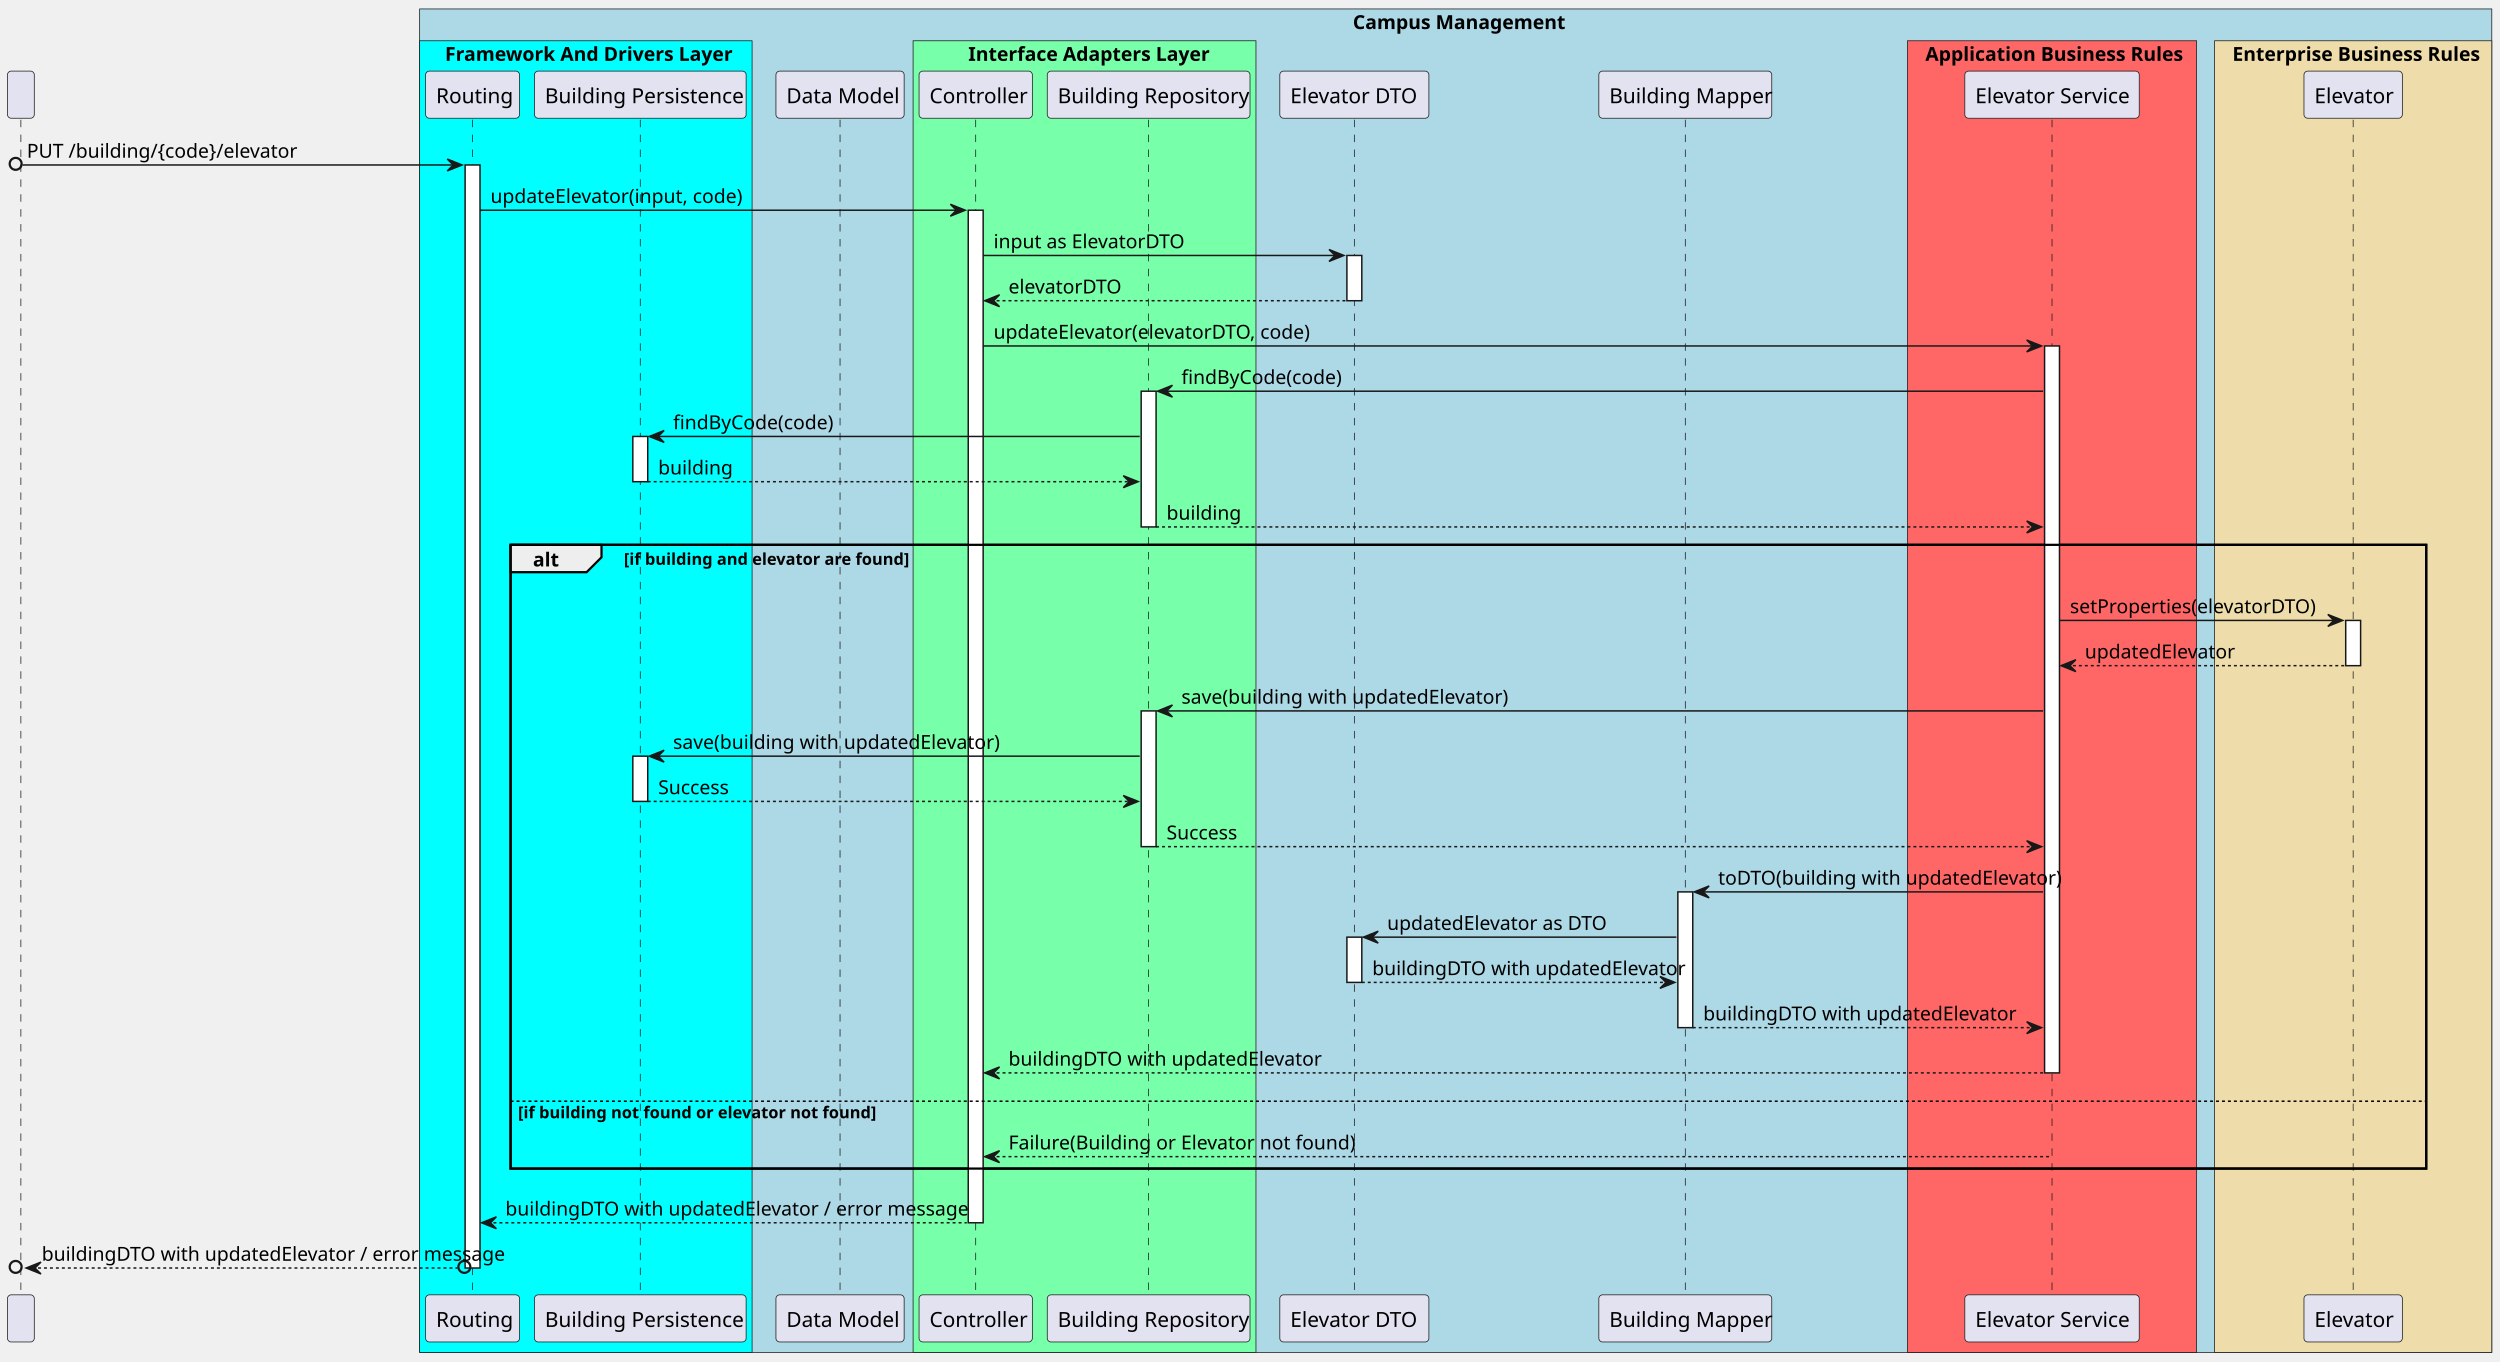
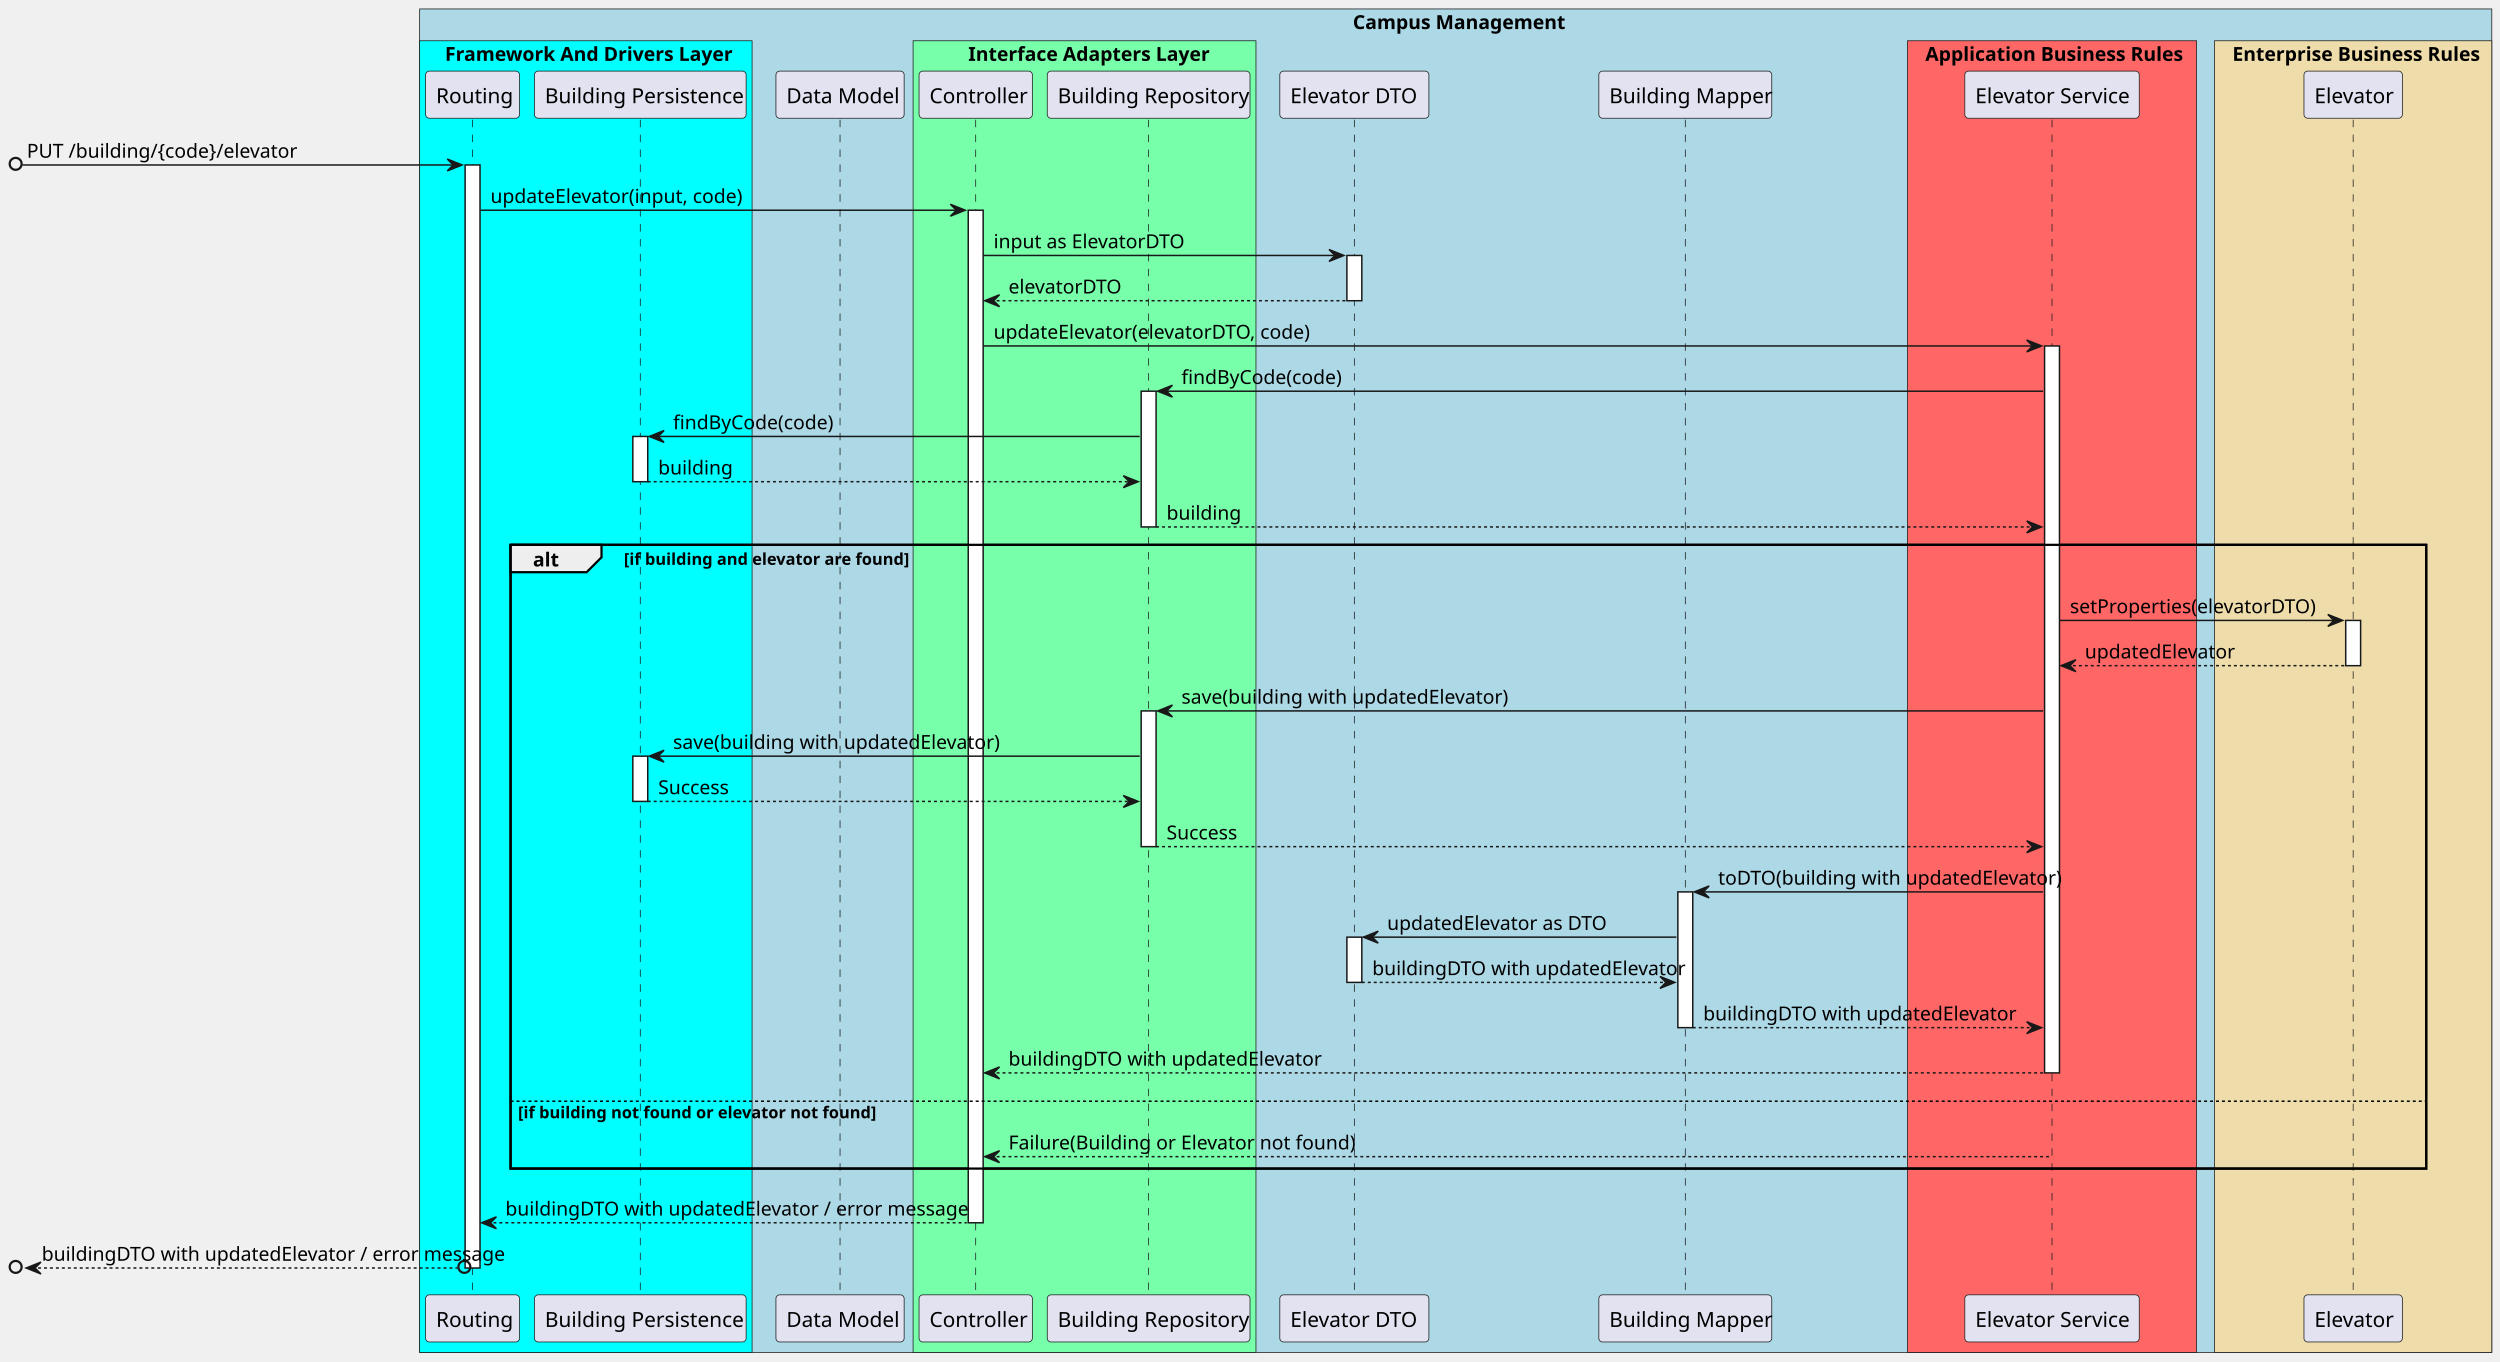
<svg xmlns="http://www.w3.org/2000/svg" contentStyleType="text/css" height="913px" preserveAspectRatio="none" style="width:1677px;height:913px;background:#FFFFFF;" version="1.1" viewBox="0 0 1677 913" width="1677px" zoomAndPan="magnify">
  <defs />
  <g>
    <rect fill="#ADD8E6" height="901.195" style="stroke:#181818;stroke-width:0.5;" width="1390" x="281.5" y="6" />
    <text fill="#000000" font-family="sans-serif" font-size="13" font-weight="bold" lengthAdjust="spacing" textLength="138" x="907.5" y="19.495">Campus Management</text>
    <rect fill="#00FFFF" height="879.844" style="stroke:#181818;stroke-width:0.5;" width="223" x="281.5" y="27.352" />
    <text fill="#000000" font-family="sans-serif" font-size="13" font-weight="bold" lengthAdjust="spacing" textLength="189" x="298.5" y="40.847">Framework And Drivers Layer</text>
    <rect fill="#77FFAA" height="879.844" style="stroke:#181818;stroke-width:0.5;" width="230" x="612.5" y="27.352" />
    <text fill="#000000" font-family="sans-serif" font-size="13" font-weight="bold" lengthAdjust="spacing" textLength="156" x="649.5" y="40.847">Interface Adapters Layer</text>
    <rect fill="#FF6666" height="879.844" style="stroke:#181818;stroke-width:0.5;" width="194" x="1279.5" y="27.352" />
    <text fill="#000000" font-family="sans-serif" font-size="13" font-weight="bold" lengthAdjust="spacing" textLength="170" x="1291.5" y="40.847">Application Business Rules</text>
    <rect fill="#EEDDAA" height="879.844" style="stroke:#181818;stroke-width:0.5;" width="186" x="1485.5" y="27.352" />
    <text fill="#000000" font-family="sans-serif" font-size="13" font-weight="bold" lengthAdjust="spacing" textLength="162" x="1497.5" y="40.847">Enterprise Business Rules</text>
    <rect fill="none" height="418.406" style="stroke:#000000;stroke-width:1.5;" width="1285" x="342.5" y="365.477" />
-     <line style="stroke:#181818;stroke-width:0.5;stroke-dasharray:5.0,5.0;" x1="14" x2="14" y1="80.312" y2="868.586" />
    <line style="stroke:#181818;stroke-width:0.5;stroke-dasharray:5.0,5.0;" x1="317" x2="317" y1="80.312" y2="868.586" />
    <rect fill="#FFFFFF" height="739.922" style="stroke:#181818;stroke-width:1.0;" width="10" x="312" y="110.664" />
    <line style="stroke:#181818;stroke-width:0.5;stroke-dasharray:5.0,5.0;" x1="429.5" x2="429.5" y1="80.312" y2="868.586" />
    <rect fill="#FFFFFF" height="30.352" style="stroke:#181818;stroke-width:1.0;" width="10" x="424.5" y="292.773" />
    <rect fill="#FFFFFF" height="30.352" style="stroke:#181818;stroke-width:1.0;" width="10" x="424.5" y="507.234" />
    <line style="stroke:#181818;stroke-width:0.5;stroke-dasharray:5.0,5.0;" x1="563.5" x2="563.5" y1="80.312" y2="868.586" />
    <line style="stroke:#181818;stroke-width:0.5;stroke-dasharray:5.0,5.0;" x1="654.5" x2="654.5" y1="80.312" y2="868.586" />
    <rect fill="#FFFFFF" height="679.219" style="stroke:#181818;stroke-width:1.0;" width="10" x="649.5" y="141.016" />
    <line style="stroke:#181818;stroke-width:0.5;stroke-dasharray:5.0,5.0;" x1="770.5" x2="770.5" y1="80.312" y2="868.586" />
    <rect fill="#FFFFFF" height="91.055" style="stroke:#181818;stroke-width:1.0;" width="10" x="765.5" y="262.422" />
    <rect fill="#FFFFFF" height="91.055" style="stroke:#181818;stroke-width:1.0;" width="10" x="765.5" y="476.883" />
    <line style="stroke:#181818;stroke-width:0.5;stroke-dasharray:5.0,5.0;" x1="908.5" x2="908.5" y1="80.312" y2="868.586" />
    <rect fill="#FFFFFF" height="30.352" style="stroke:#181818;stroke-width:1.0;" width="10" x="903.5" y="171.367" />
    <rect fill="#FFFFFF" height="30.352" style="stroke:#181818;stroke-width:1.0;" width="10" x="903.5" y="628.641" />
    <line style="stroke:#181818;stroke-width:0.5;stroke-dasharray:5.0,5.0;" x1="1130.5" x2="1130.5" y1="80.312" y2="868.586" />
    <rect fill="#FFFFFF" height="91.055" style="stroke:#181818;stroke-width:1.0;" width="10" x="1125.5" y="598.289" />
    <line style="stroke:#181818;stroke-width:0.5;stroke-dasharray:5.0,5.0;" x1="1376.5" x2="1376.5" y1="80.312" y2="868.586" />
    <rect fill="#FFFFFF" height="487.625" style="stroke:#181818;stroke-width:1.0;" width="10" x="1371.5" y="232.07" />
    <line style="stroke:#181818;stroke-width:0.5;stroke-dasharray:5.0,5.0;" x1="1578.5" x2="1578.5" y1="80.312" y2="868.586" />
    <rect fill="#FFFFFF" height="30.352" style="stroke:#181818;stroke-width:1.0;" width="10" x="1573.5" y="416.18" />
-     <rect fill="#E2E2F0" height="31.609" rx="2.5" ry="2.5" style="stroke:#181818;stroke-width:0.5;" width="18" x="5" y="47.703" />
-     <text fill="#000000" font-family="sans-serif" font-size="14" lengthAdjust="spacing" textLength="4" x="12" y="69.236"> </text>
    <rect fill="#E2E2F0" height="31.609" rx="2.5" ry="2.5" style="stroke:#181818;stroke-width:0.5;" width="63" x="285.5" y="47.703" />
    <text fill="#000000" font-family="sans-serif" font-size="14" lengthAdjust="spacing" textLength="49" x="292.5" y="69.236">Routing</text>
    <rect fill="#E2E2F0" height="31.609" rx="2.5" ry="2.5" style="stroke:#181818;stroke-width:0.5;" width="142" x="358.5" y="47.703" />
    <text fill="#000000" font-family="sans-serif" font-size="14" lengthAdjust="spacing" textLength="128" x="365.5" y="69.236">Building Persistence</text>
    <rect fill="#E2E2F0" height="31.609" rx="2.5" ry="2.5" style="stroke:#181818;stroke-width:0.5;" width="86" x="520.5" y="47.703" />
    <text fill="#000000" font-family="sans-serif" font-size="14" lengthAdjust="spacing" textLength="72" x="527.5" y="69.236">Data Model</text>
    <rect fill="#E2E2F0" height="31.609" rx="2.5" ry="2.5" style="stroke:#181818;stroke-width:0.5;" width="76" x="616.5" y="47.703" />
    <text fill="#000000" font-family="sans-serif" font-size="14" lengthAdjust="spacing" textLength="62" x="623.5" y="69.236">Controller</text>
    <rect fill="#E2E2F0" height="31.609" rx="2.5" ry="2.5" style="stroke:#181818;stroke-width:0.5;" width="136" x="702.5" y="47.703" />
    <text fill="#000000" font-family="sans-serif" font-size="14" lengthAdjust="spacing" textLength="122" x="709.5" y="69.236">Building Repository</text>
    <rect fill="#E2E2F0" height="31.609" rx="2.5" ry="2.5" style="stroke:#181818;stroke-width:0.5;" width="100" x="858.5" y="47.703" />
    <text fill="#000000" font-family="sans-serif" font-size="14" lengthAdjust="spacing" textLength="86" x="865.5" y="69.236">Elevator DTO</text>
    <rect fill="#E2E2F0" height="31.609" rx="2.5" ry="2.5" style="stroke:#181818;stroke-width:0.5;" width="116" x="1072.5" y="47.703" />
    <text fill="#000000" font-family="sans-serif" font-size="14" lengthAdjust="spacing" textLength="102" x="1079.5" y="69.236">Building Mapper</text>
    <rect fill="#E2E2F0" height="31.609" rx="2.5" ry="2.5" style="stroke:#181818;stroke-width:0.5;" width="117" x="1318" y="47.703" />
    <text fill="#000000" font-family="sans-serif" font-size="14" lengthAdjust="spacing" textLength="103" x="1325" y="69.236">Elevator Service</text>
    <rect fill="#E2E2F0" height="31.609" rx="2.5" ry="2.5" style="stroke:#181818;stroke-width:0.5;" width="66" x="1545.5" y="47.703" />
    <text fill="#000000" font-family="sans-serif" font-size="14" lengthAdjust="spacing" textLength="52" x="1552.5" y="69.236">Elevator</text>
-     <rect fill="#E2E2F0" height="31.609" rx="2.5" ry="2.5" style="stroke:#181818;stroke-width:0.5;" width="18" x="5" y="868.586" />
-     <text fill="#000000" font-family="sans-serif" font-size="14" lengthAdjust="spacing" textLength="4" x="12" y="890.119"> </text>
    <rect fill="#E2E2F0" height="31.609" rx="2.5" ry="2.5" style="stroke:#181818;stroke-width:0.5;" width="63" x="285.5" y="868.586" />
    <text fill="#000000" font-family="sans-serif" font-size="14" lengthAdjust="spacing" textLength="49" x="292.5" y="890.119">Routing</text>
    <rect fill="#E2E2F0" height="31.609" rx="2.5" ry="2.5" style="stroke:#181818;stroke-width:0.5;" width="142" x="358.5" y="868.586" />
    <text fill="#000000" font-family="sans-serif" font-size="14" lengthAdjust="spacing" textLength="128" x="365.5" y="890.119">Building Persistence</text>
    <rect fill="#E2E2F0" height="31.609" rx="2.5" ry="2.5" style="stroke:#181818;stroke-width:0.5;" width="86" x="520.5" y="868.586" />
    <text fill="#000000" font-family="sans-serif" font-size="14" lengthAdjust="spacing" textLength="72" x="527.5" y="890.119">Data Model</text>
    <rect fill="#E2E2F0" height="31.609" rx="2.5" ry="2.5" style="stroke:#181818;stroke-width:0.5;" width="76" x="616.5" y="868.586" />
    <text fill="#000000" font-family="sans-serif" font-size="14" lengthAdjust="spacing" textLength="62" x="623.5" y="890.119">Controller</text>
    <rect fill="#E2E2F0" height="31.609" rx="2.5" ry="2.5" style="stroke:#181818;stroke-width:0.5;" width="136" x="702.5" y="868.586" />
    <text fill="#000000" font-family="sans-serif" font-size="14" lengthAdjust="spacing" textLength="122" x="709.5" y="890.119">Building Repository</text>
    <rect fill="#E2E2F0" height="31.609" rx="2.5" ry="2.5" style="stroke:#181818;stroke-width:0.5;" width="100" x="858.5" y="868.586" />
    <text fill="#000000" font-family="sans-serif" font-size="14" lengthAdjust="spacing" textLength="86" x="865.5" y="890.119">Elevator DTO</text>
    <rect fill="#E2E2F0" height="31.609" rx="2.5" ry="2.5" style="stroke:#181818;stroke-width:0.5;" width="116" x="1072.5" y="868.586" />
    <text fill="#000000" font-family="sans-serif" font-size="14" lengthAdjust="spacing" textLength="102" x="1079.5" y="890.119">Building Mapper</text>
    <rect fill="#E2E2F0" height="31.609" rx="2.5" ry="2.5" style="stroke:#181818;stroke-width:0.5;" width="117" x="1318" y="868.586" />
    <text fill="#000000" font-family="sans-serif" font-size="14" lengthAdjust="spacing" textLength="103" x="1325" y="890.119">Elevator Service</text>
    <rect fill="#E2E2F0" height="31.609" rx="2.5" ry="2.5" style="stroke:#181818;stroke-width:0.5;" width="66" x="1545.5" y="868.586" />
    <text fill="#000000" font-family="sans-serif" font-size="14" lengthAdjust="spacing" textLength="52" x="1552.5" y="890.119">Elevator</text>
    <ellipse cx="10.5" cy="109.914" fill="none" rx="4" ry="4" style="stroke:#181818;stroke-width:1.5;" />
    <polygon fill="#181818" points="300,106.664,310,110.664,300,114.664,304,110.664" style="stroke:#181818;stroke-width:1.0;" />
    <line style="stroke:#181818;stroke-width:1.0;" x1="15" x2="306" y1="110.664" y2="110.664" />
    <text fill="#000000" font-family="sans-serif" font-size="13" lengthAdjust="spacing" textLength="165" x="18" y="105.808">PUT /building/{code}/elevator</text>
    <polygon fill="#181818" points="637.5,137.016,647.5,141.016,637.5,145.016,641.5,141.016" style="stroke:#181818;stroke-width:1.0;" />
    <line style="stroke:#181818;stroke-width:1.0;" x1="322" x2="643.5" y1="141.016" y2="141.016" />
    <text fill="#000000" font-family="sans-serif" font-size="13" lengthAdjust="spacing" textLength="157" x="329" y="136.159">updateElevator(input, code)</text>
    <polygon fill="#181818" points="891.5,167.367,901.5,171.367,891.5,175.367,895.5,171.367" style="stroke:#181818;stroke-width:1.0;" />
    <line style="stroke:#181818;stroke-width:1.0;" x1="659.5" x2="897.5" y1="171.367" y2="171.367" />
    <text fill="#000000" font-family="sans-serif" font-size="13" lengthAdjust="spacing" textLength="122" x="666.5" y="166.511">input as ElevatorDTO</text>
    <polygon fill="#181818" points="670.5,197.719,660.5,201.719,670.5,205.719,666.5,201.719" style="stroke:#181818;stroke-width:1.0;" />
    <line style="stroke:#181818;stroke-width:1.0;stroke-dasharray:2.0,2.0;" x1="664.5" x2="902.5" y1="201.719" y2="201.719" />
    <text fill="#000000" font-family="sans-serif" font-size="13" lengthAdjust="spacing" textLength="70" x="676.5" y="196.862">elevatorDTO</text>
    <polygon fill="#181818" points="1359.5,228.07,1369.5,232.07,1359.5,236.07,1363.5,232.07" style="stroke:#181818;stroke-width:1.0;" />
    <line style="stroke:#181818;stroke-width:1.0;" x1="659.5" x2="1365.5" y1="232.07" y2="232.07" />
    <text fill="#000000" font-family="sans-serif" font-size="13" lengthAdjust="spacing" textLength="199" x="666.5" y="227.214">updateElevator(elevatorDTO, code)</text>
    <polygon fill="#181818" points="786.5,258.422,776.5,262.422,786.5,266.422,782.5,262.422" style="stroke:#181818;stroke-width:1.0;" />
    <line style="stroke:#181818;stroke-width:1.0;" x1="780.5" x2="1370.5" y1="262.422" y2="262.422" />
    <text fill="#000000" font-family="sans-serif" font-size="13" lengthAdjust="spacing" textLength="102" x="792.5" y="257.565">findByCode(code)</text>
    <polygon fill="#181818" points="445.5,288.773,435.5,292.773,445.5,296.773,441.5,292.773" style="stroke:#181818;stroke-width:1.0;" />
    <line style="stroke:#181818;stroke-width:1.0;" x1="439.5" x2="764.5" y1="292.773" y2="292.773" />
    <text fill="#000000" font-family="sans-serif" font-size="13" lengthAdjust="spacing" textLength="102" x="451.5" y="287.917">findByCode(code)</text>
    <polygon fill="#181818" points="753.5,319.125,763.5,323.125,753.5,327.125,757.5,323.125" style="stroke:#181818;stroke-width:1.0;" />
    <line style="stroke:#181818;stroke-width:1.0;stroke-dasharray:2.0,2.0;" x1="434.5" x2="759.5" y1="323.125" y2="323.125" />
    <text fill="#000000" font-family="sans-serif" font-size="13" lengthAdjust="spacing" textLength="44" x="441.5" y="318.269">building</text>
    <polygon fill="#181818" points="1359.5,349.477,1369.5,353.477,1359.5,357.477,1363.5,353.477" style="stroke:#181818;stroke-width:1.0;" />
    <line style="stroke:#181818;stroke-width:1.0;stroke-dasharray:2.0,2.0;" x1="775.5" x2="1365.5" y1="353.477" y2="353.477" />
    <text fill="#000000" font-family="sans-serif" font-size="13" lengthAdjust="spacing" textLength="44" x="782.5" y="348.62">building</text>
    <path d="M342.5,365.477 L403.5,365.477 L403.5,373.828 L393.5,383.828 L342.5,383.828 L342.5,365.477 " fill="#EEEEEE" style="stroke:#000000;stroke-width:1.5;" />
    <rect fill="none" height="418.406" style="stroke:#000000;stroke-width:1.5;" width="1285" x="342.5" y="365.477" />
    <text fill="#000000" font-family="sans-serif" font-size="13" font-weight="bold" lengthAdjust="spacing" textLength="16" x="357.5" y="379.972">alt</text>
    <text fill="#000000" font-family="sans-serif" font-size="11" font-weight="bold" lengthAdjust="spacing" textLength="189" x="418.5" y="378.896">[if building and elevator are found]</text>
    <line style="stroke:#000000;stroke-width:1.0;stroke-dasharray:2.0,2.0;" x1="342.5" x2="1627.5" y1="738.695" y2="738.695" />
    <text fill="#000000" font-family="sans-serif" font-size="11" font-weight="bold" lengthAdjust="spacing" textLength="237" x="347.5" y="750.114">[if building not found or elevator not found]</text>
    <polygon fill="#181818" points="1561.5,412.18,1571.5,416.18,1561.5,420.18,1565.5,416.18" style="stroke:#181818;stroke-width:1.0;" />
    <line style="stroke:#181818;stroke-width:1.0;" x1="1381.5" x2="1567.5" y1="416.18" y2="416.18" />
    <text fill="#000000" font-family="sans-serif" font-size="13" lengthAdjust="spacing" textLength="155" x="1388.5" y="411.323">setProperties(elevatorDTO)</text>
    <polygon fill="#181818" points="1392.5,442.531,1382.5,446.531,1392.5,450.531,1388.5,446.531" style="stroke:#181818;stroke-width:1.0;" />
    <line style="stroke:#181818;stroke-width:1.0;stroke-dasharray:2.0,2.0;" x1="1386.5" x2="1572.5" y1="446.531" y2="446.531" />
    <text fill="#000000" font-family="sans-serif" font-size="13" lengthAdjust="spacing" textLength="92" x="1398.5" y="441.675">updatedElevator</text>
    <polygon fill="#181818" points="786.5,472.883,776.5,476.883,786.5,480.883,782.5,476.883" style="stroke:#181818;stroke-width:1.0;" />
    <line style="stroke:#181818;stroke-width:1.0;" x1="780.5" x2="1370.5" y1="476.883" y2="476.883" />
    <text fill="#000000" font-family="sans-serif" font-size="13" lengthAdjust="spacing" textLength="201" x="792.5" y="472.026">save(building with updatedElevator)</text>
    <polygon fill="#181818" points="445.5,503.234,435.5,507.234,445.5,511.234,441.5,507.234" style="stroke:#181818;stroke-width:1.0;" />
    <line style="stroke:#181818;stroke-width:1.0;" x1="439.5" x2="764.5" y1="507.234" y2="507.234" />
    <text fill="#000000" font-family="sans-serif" font-size="13" lengthAdjust="spacing" textLength="201" x="451.5" y="502.378">save(building with updatedElevator)</text>
    <polygon fill="#181818" points="753.5,533.586,763.5,537.586,753.5,541.586,757.5,537.586" style="stroke:#181818;stroke-width:1.0;" />
    <line style="stroke:#181818;stroke-width:1.0;stroke-dasharray:2.0,2.0;" x1="434.5" x2="759.5" y1="537.586" y2="537.586" />
    <text fill="#000000" font-family="sans-serif" font-size="13" lengthAdjust="spacing" textLength="51" x="441.5" y="532.73">Success</text>
    <polygon fill="#181818" points="1359.5,563.938,1369.5,567.938,1359.5,571.938,1363.5,567.938" style="stroke:#181818;stroke-width:1.0;" />
    <line style="stroke:#181818;stroke-width:1.0;stroke-dasharray:2.0,2.0;" x1="775.5" x2="1365.5" y1="567.938" y2="567.938" />
    <text fill="#000000" font-family="sans-serif" font-size="13" lengthAdjust="spacing" textLength="51" x="782.5" y="563.081">Success</text>
    <polygon fill="#181818" points="1146.5,594.289,1136.5,598.289,1146.5,602.289,1142.5,598.289" style="stroke:#181818;stroke-width:1.0;" />
    <line style="stroke:#181818;stroke-width:1.0;" x1="1140.5" x2="1370.5" y1="598.289" y2="598.289" />
    <text fill="#000000" font-family="sans-serif" font-size="13" lengthAdjust="spacing" textLength="212" x="1152.5" y="593.433">toDTO(building with updatedElevator)</text>
    <polygon fill="#181818" points="924.5,624.641,914.5,628.641,924.5,632.641,920.5,628.641" style="stroke:#181818;stroke-width:1.0;" />
    <line style="stroke:#181818;stroke-width:1.0;" x1="918.5" x2="1124.5" y1="628.641" y2="628.641" />
    <text fill="#000000" font-family="sans-serif" font-size="13" lengthAdjust="spacing" textLength="140" x="930.5" y="623.784">updatedElevator as DTO</text>
    <polygon fill="#181818" points="1113.5,654.992,1123.5,658.992,1113.5,662.992,1117.5,658.992" style="stroke:#181818;stroke-width:1.0;" />
    <line style="stroke:#181818;stroke-width:1.0;stroke-dasharray:2.0,2.0;" x1="913.5" x2="1119.5" y1="658.992" y2="658.992" />
    <text fill="#000000" font-family="sans-serif" font-size="13" lengthAdjust="spacing" textLength="193" x="920.5" y="654.136">buildingDTO with updatedElevator</text>
    <polygon fill="#181818" points="1359.5,685.344,1369.5,689.344,1359.5,693.344,1363.5,689.344" style="stroke:#181818;stroke-width:1.0;" />
    <line style="stroke:#181818;stroke-width:1.0;stroke-dasharray:2.0,2.0;" x1="1135.5" x2="1365.5" y1="689.344" y2="689.344" />
    <text fill="#000000" font-family="sans-serif" font-size="13" lengthAdjust="spacing" textLength="193" x="1142.5" y="684.487">buildingDTO with updatedElevator</text>
    <polygon fill="#181818" points="670.5,715.695,660.5,719.695,670.5,723.695,666.5,719.695" style="stroke:#181818;stroke-width:1.0;" />
    <line style="stroke:#181818;stroke-width:1.0;stroke-dasharray:2.0,2.0;" x1="664.5" x2="1370.5" y1="719.695" y2="719.695" />
    <text fill="#000000" font-family="sans-serif" font-size="13" lengthAdjust="spacing" textLength="193" x="676.5" y="714.839">buildingDTO with updatedElevator</text>
    <polygon fill="#181818" points="670.5,771.883,660.5,775.883,670.5,779.883,666.5,775.883" style="stroke:#181818;stroke-width:1.0;" />
    <line style="stroke:#181818;stroke-width:1.0;stroke-dasharray:2.0,2.0;" x1="664.5" x2="1375.5" y1="775.883" y2="775.883" />
    <text fill="#000000" font-family="sans-serif" font-size="13" lengthAdjust="spacing" textLength="215" x="676.5" y="771.026">Failure(Building or Elevator not found)</text>
    <polygon fill="#181818" points="333,816.234,323,820.234,333,824.234,329,820.234" style="stroke:#181818;stroke-width:1.0;" />
    <line style="stroke:#181818;stroke-width:1.0;stroke-dasharray:2.0,2.0;" x1="327" x2="648.5" y1="820.234" y2="820.234" />
    <text fill="#000000" font-family="sans-serif" font-size="13" lengthAdjust="spacing" textLength="288" x="339" y="815.378">buildingDTO with updatedElevator / error message</text>
    <ellipse cx="10.5" cy="849.836" fill="none" rx="4" ry="4" style="stroke:#181818;stroke-width:1.5;" />
    <polygon fill="#181818" points="27.5,846.586,17.5,850.586,27.5,854.586,23.5,850.586" style="stroke:#181818;stroke-width:1.0;" />
    <ellipse cx="311.5" cy="849.836" fill="none" rx="4" ry="4" style="stroke:#181818;stroke-width:1.5;" />
    <line style="stroke:#181818;stroke-width:1.0;stroke-dasharray:2.0,2.0;" x1="25.5" x2="307" y1="850.586" y2="850.586" />
    <text fill="#000000" font-family="sans-serif" font-size="13" lengthAdjust="spacing" textLength="288" x="28" y="845.73">buildingDTO with updatedElevator / error message</text>
  </g>
</svg>
